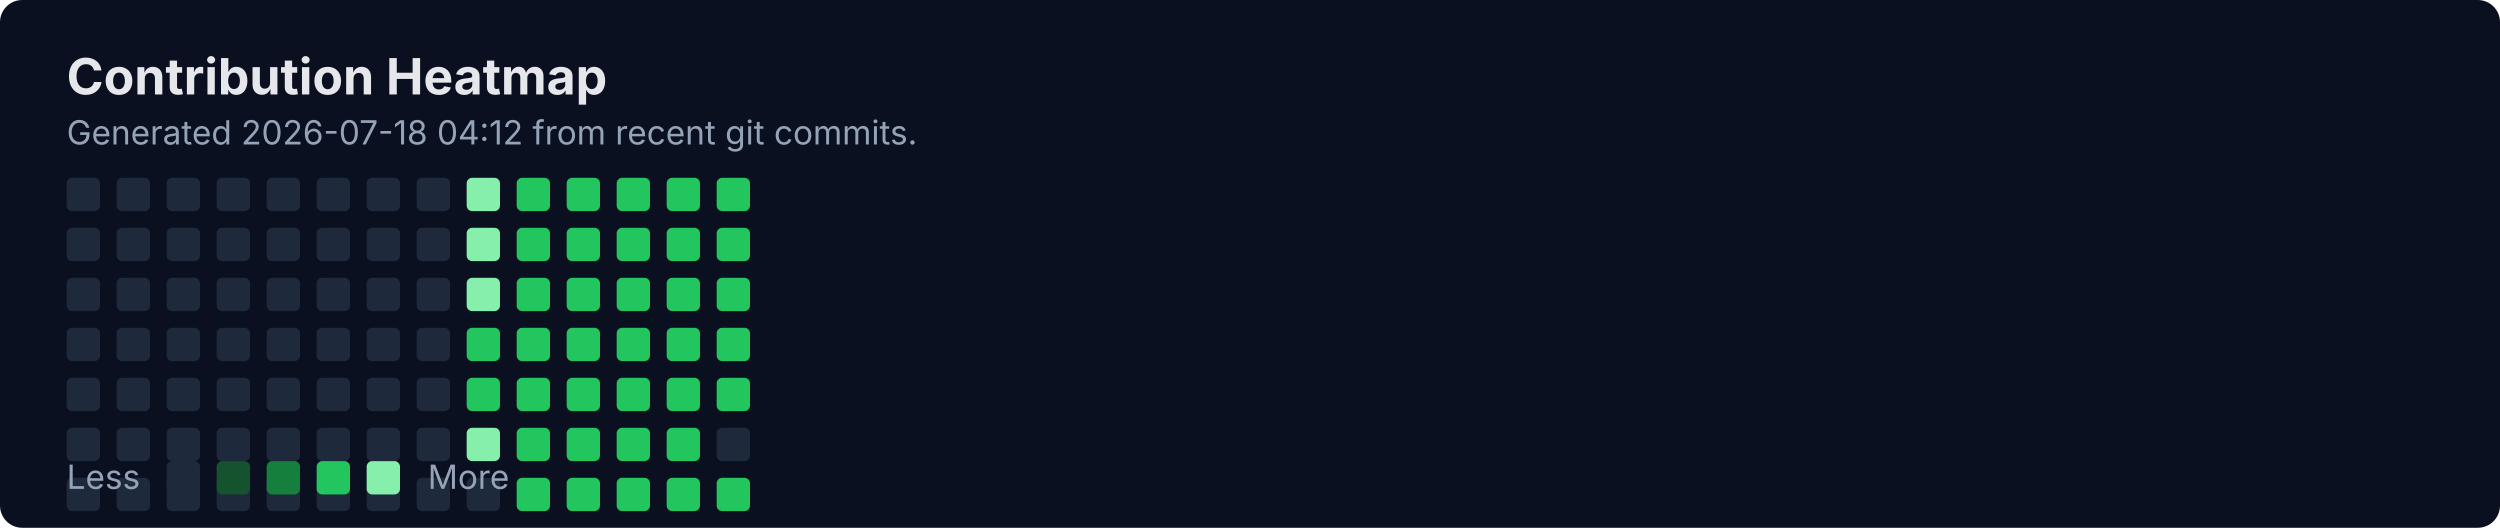
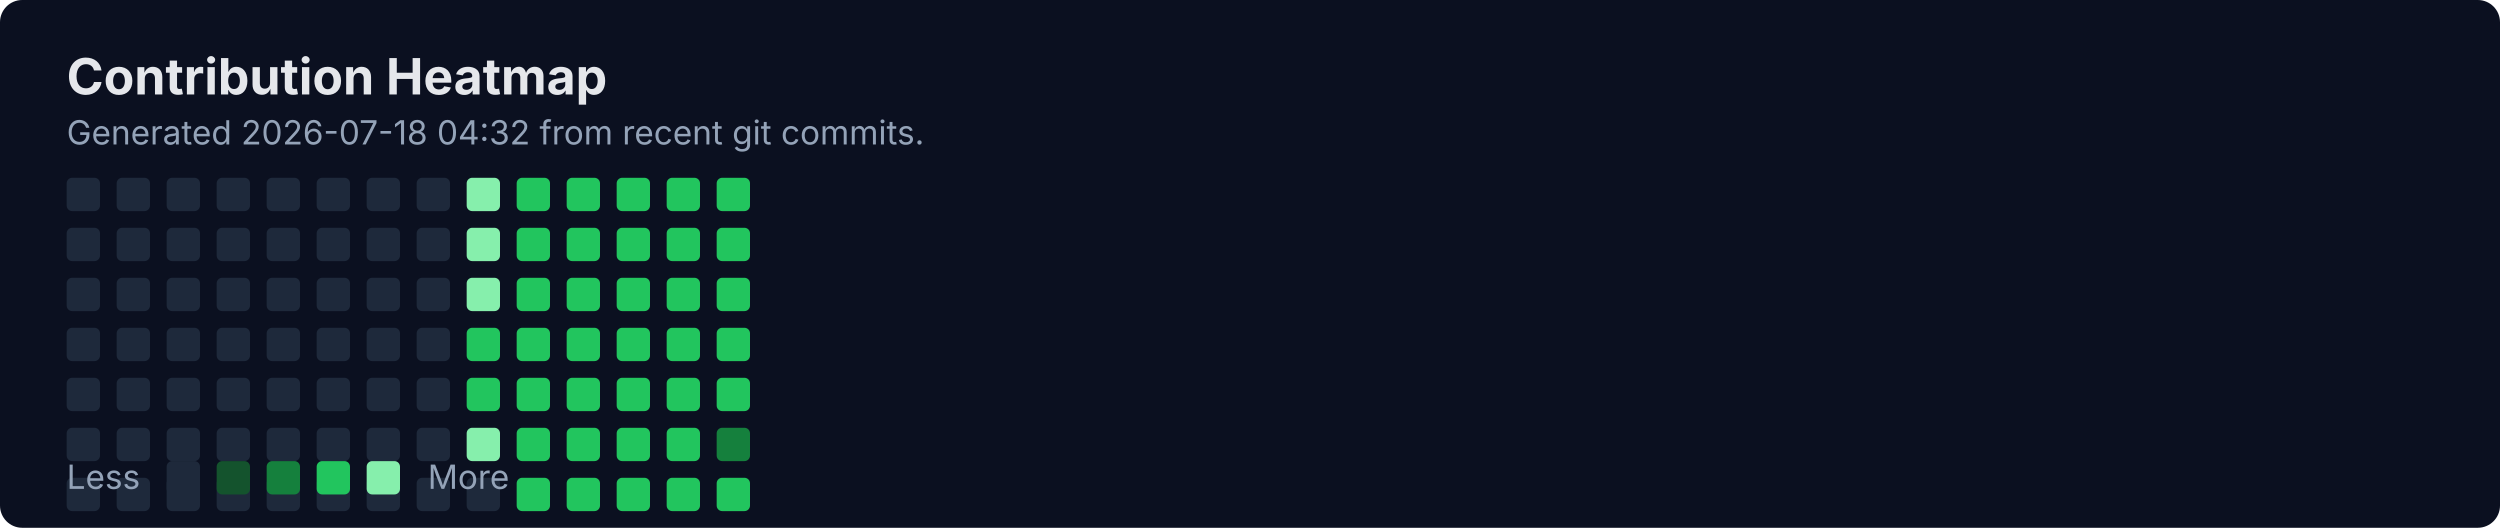
<svg xmlns="http://www.w3.org/2000/svg" width="900" height="190" viewBox="0 0 900 190" fill="none" role="img" aria-labelledby="title">
  <rect width="900" height="190" rx="8" fill="#0B1020" />
  <text x="24" y="34" fill="#E5E7EB" font-family="Inter, Segoe UI, Arial" font-size="18" font-weight="700">Contribution Heatmap</text>
-   <text x="24" y="52" fill="#94A3B8" font-family="Inter, Segoe UI, Arial" font-size="12">Generated 2026-07-18 04:12 from recent git commits.</text>
+   <text x="24" y="52" fill="#94A3B8" font-family="Inter, Segoe UI, Arial" font-size="12">Generated 2026-07-18 04:32 from recent git commits.</text>
  <rect x="24" y="172" width="12" height="12" rx="2" fill="#1E293B" />
  <rect x="24" y="64" width="12" height="12" rx="2" fill="#1E293B" />
  <rect x="24" y="82" width="12" height="12" rx="2" fill="#1E293B" />
  <rect x="24" y="100" width="12" height="12" rx="2" fill="#1E293B" />
  <rect x="24" y="118" width="12" height="12" rx="2" fill="#1E293B" />
  <rect x="24" y="136" width="12" height="12" rx="2" fill="#1E293B" />
  <rect x="24" y="154" width="12" height="12" rx="2" fill="#1E293B" />
  <rect x="42" y="172" width="12" height="12" rx="2" fill="#1E293B" />
  <rect x="42" y="64" width="12" height="12" rx="2" fill="#1E293B" />
  <rect x="42" y="82" width="12" height="12" rx="2" fill="#1E293B" />
  <rect x="42" y="100" width="12" height="12" rx="2" fill="#1E293B" />
  <rect x="42" y="118" width="12" height="12" rx="2" fill="#1E293B" />
  <rect x="42" y="136" width="12" height="12" rx="2" fill="#1E293B" />
  <rect x="42" y="154" width="12" height="12" rx="2" fill="#1E293B" />
  <rect x="60" y="172" width="12" height="12" rx="2" fill="#1E293B" />
  <rect x="60" y="64" width="12" height="12" rx="2" fill="#1E293B" />
  <rect x="60" y="82" width="12" height="12" rx="2" fill="#1E293B" />
  <rect x="60" y="100" width="12" height="12" rx="2" fill="#1E293B" />
  <rect x="60" y="118" width="12" height="12" rx="2" fill="#1E293B" />
  <rect x="60" y="136" width="12" height="12" rx="2" fill="#1E293B" />
  <rect x="60" y="154" width="12" height="12" rx="2" fill="#1E293B" />
  <rect x="78" y="172" width="12" height="12" rx="2" fill="#1E293B" />
  <rect x="78" y="64" width="12" height="12" rx="2" fill="#1E293B" />
  <rect x="78" y="82" width="12" height="12" rx="2" fill="#1E293B" />
  <rect x="78" y="100" width="12" height="12" rx="2" fill="#1E293B" />
  <rect x="78" y="118" width="12" height="12" rx="2" fill="#1E293B" />
  <rect x="78" y="136" width="12" height="12" rx="2" fill="#1E293B" />
  <rect x="78" y="154" width="12" height="12" rx="2" fill="#1E293B" />
  <rect x="96" y="172" width="12" height="12" rx="2" fill="#1E293B" />
  <rect x="96" y="64" width="12" height="12" rx="2" fill="#1E293B" />
  <rect x="96" y="82" width="12" height="12" rx="2" fill="#1E293B" />
  <rect x="96" y="100" width="12" height="12" rx="2" fill="#1E293B" />
  <rect x="96" y="118" width="12" height="12" rx="2" fill="#1E293B" />
  <rect x="96" y="136" width="12" height="12" rx="2" fill="#1E293B" />
  <rect x="96" y="154" width="12" height="12" rx="2" fill="#1E293B" />
  <rect x="114" y="172" width="12" height="12" rx="2" fill="#1E293B" />
  <rect x="114" y="64" width="12" height="12" rx="2" fill="#1E293B" />
  <rect x="114" y="82" width="12" height="12" rx="2" fill="#1E293B" />
  <rect x="114" y="100" width="12" height="12" rx="2" fill="#1E293B" />
  <rect x="114" y="118" width="12" height="12" rx="2" fill="#1E293B" />
  <rect x="114" y="136" width="12" height="12" rx="2" fill="#1E293B" />
  <rect x="114" y="154" width="12" height="12" rx="2" fill="#1E293B" />
  <rect x="132" y="172" width="12" height="12" rx="2" fill="#1E293B" />
  <rect x="132" y="64" width="12" height="12" rx="2" fill="#1E293B" />
  <rect x="132" y="82" width="12" height="12" rx="2" fill="#1E293B" />
  <rect x="132" y="100" width="12" height="12" rx="2" fill="#1E293B" />
  <rect x="132" y="118" width="12" height="12" rx="2" fill="#1E293B" />
  <rect x="132" y="136" width="12" height="12" rx="2" fill="#1E293B" />
  <rect x="132" y="154" width="12" height="12" rx="2" fill="#1E293B" />
  <rect x="150" y="172" width="12" height="12" rx="2" fill="#1E293B" />
  <rect x="150" y="64" width="12" height="12" rx="2" fill="#1E293B" />
  <rect x="150" y="82" width="12" height="12" rx="2" fill="#1E293B" />
  <rect x="150" y="100" width="12" height="12" rx="2" fill="#1E293B" />
  <rect x="150" y="118" width="12" height="12" rx="2" fill="#1E293B" />
  <rect x="150" y="136" width="12" height="12" rx="2" fill="#1E293B" />
  <rect x="150" y="154" width="12" height="12" rx="2" fill="#1E293B" />
  <rect x="168" y="172" width="12" height="12" rx="2" fill="#1E293B" />
  <rect x="168" y="64" width="12" height="12" rx="2" fill="#86EFAC" />
  <rect x="168" y="82" width="12" height="12" rx="2" fill="#86EFAC" />
  <rect x="168" y="100" width="12" height="12" rx="2" fill="#86EFAC" />
  <rect x="168" y="118" width="12" height="12" rx="2" fill="#22C55E" />
  <rect x="168" y="136" width="12" height="12" rx="2" fill="#22C55E" />
  <rect x="168" y="154" width="12" height="12" rx="2" fill="#86EFAC" />
  <rect x="186" y="172" width="12" height="12" rx="2" fill="#22C55E" />
  <rect x="186" y="64" width="12" height="12" rx="2" fill="#22C55E" />
  <rect x="186" y="82" width="12" height="12" rx="2" fill="#22C55E" />
  <rect x="186" y="100" width="12" height="12" rx="2" fill="#22C55E" />
  <rect x="186" y="118" width="12" height="12" rx="2" fill="#22C55E" />
  <rect x="186" y="136" width="12" height="12" rx="2" fill="#22C55E" />
  <rect x="186" y="154" width="12" height="12" rx="2" fill="#22C55E" />
  <rect x="204" y="172" width="12" height="12" rx="2" fill="#22C55E" />
  <rect x="204" y="64" width="12" height="12" rx="2" fill="#22C55E" />
  <rect x="204" y="82" width="12" height="12" rx="2" fill="#22C55E" />
  <rect x="204" y="100" width="12" height="12" rx="2" fill="#22C55E" />
  <rect x="204" y="118" width="12" height="12" rx="2" fill="#22C55E" />
  <rect x="204" y="136" width="12" height="12" rx="2" fill="#22C55E" />
  <rect x="204" y="154" width="12" height="12" rx="2" fill="#22C55E" />
  <rect x="222" y="172" width="12" height="12" rx="2" fill="#22C55E" />
  <rect x="222" y="64" width="12" height="12" rx="2" fill="#22C55E" />
  <rect x="222" y="82" width="12" height="12" rx="2" fill="#22C55E" />
  <rect x="222" y="100" width="12" height="12" rx="2" fill="#22C55E" />
  <rect x="222" y="118" width="12" height="12" rx="2" fill="#22C55E" />
  <rect x="222" y="136" width="12" height="12" rx="2" fill="#22C55E" />
  <rect x="222" y="154" width="12" height="12" rx="2" fill="#22C55E" />
  <rect x="240" y="172" width="12" height="12" rx="2" fill="#22C55E" />
  <rect x="240" y="64" width="12" height="12" rx="2" fill="#22C55E" />
  <rect x="240" y="82" width="12" height="12" rx="2" fill="#22C55E" />
  <rect x="240" y="100" width="12" height="12" rx="2" fill="#22C55E" />
  <rect x="240" y="118" width="12" height="12" rx="2" fill="#22C55E" />
  <rect x="240" y="136" width="12" height="12" rx="2" fill="#22C55E" />
  <rect x="240" y="154" width="12" height="12" rx="2" fill="#22C55E" />
  <rect x="258" y="172" width="12" height="12" rx="2" fill="#22C55E" />
  <rect x="258" y="64" width="12" height="12" rx="2" fill="#22C55E" />
  <rect x="258" y="82" width="12" height="12" rx="2" fill="#22C55E" />
  <rect x="258" y="100" width="12" height="12" rx="2" fill="#22C55E" />
  <rect x="258" y="118" width="12" height="12" rx="2" fill="#22C55E" />
  <rect x="258" y="136" width="12" height="12" rx="2" fill="#22C55E" />
-   <rect x="258" y="154" width="12" height="12" rx="2" fill="#1E293B" />
+   <rect x="258" y="154" width="12" height="12" rx="2" fill="#15803D" />
  <text x="24" y="176" fill="#94A3B8" font-family="Inter, Segoe UI, Arial" font-size="12">Less</text>
  <rect x="60" y="166" width="12" height="12" rx="2" fill="#1E293B" />
  <rect x="78" y="166" width="12" height="12" rx="2" fill="#14532D" />
  <rect x="96" y="166" width="12" height="12" rx="2" fill="#15803D" />
  <rect x="114" y="166" width="12" height="12" rx="2" fill="#22C55E" />
  <rect x="132" y="166" width="12" height="12" rx="2" fill="#86EFAC" />
  <text x="154" y="176" fill="#94A3B8" font-family="Inter, Segoe UI, Arial" font-size="12">More</text>
</svg>
